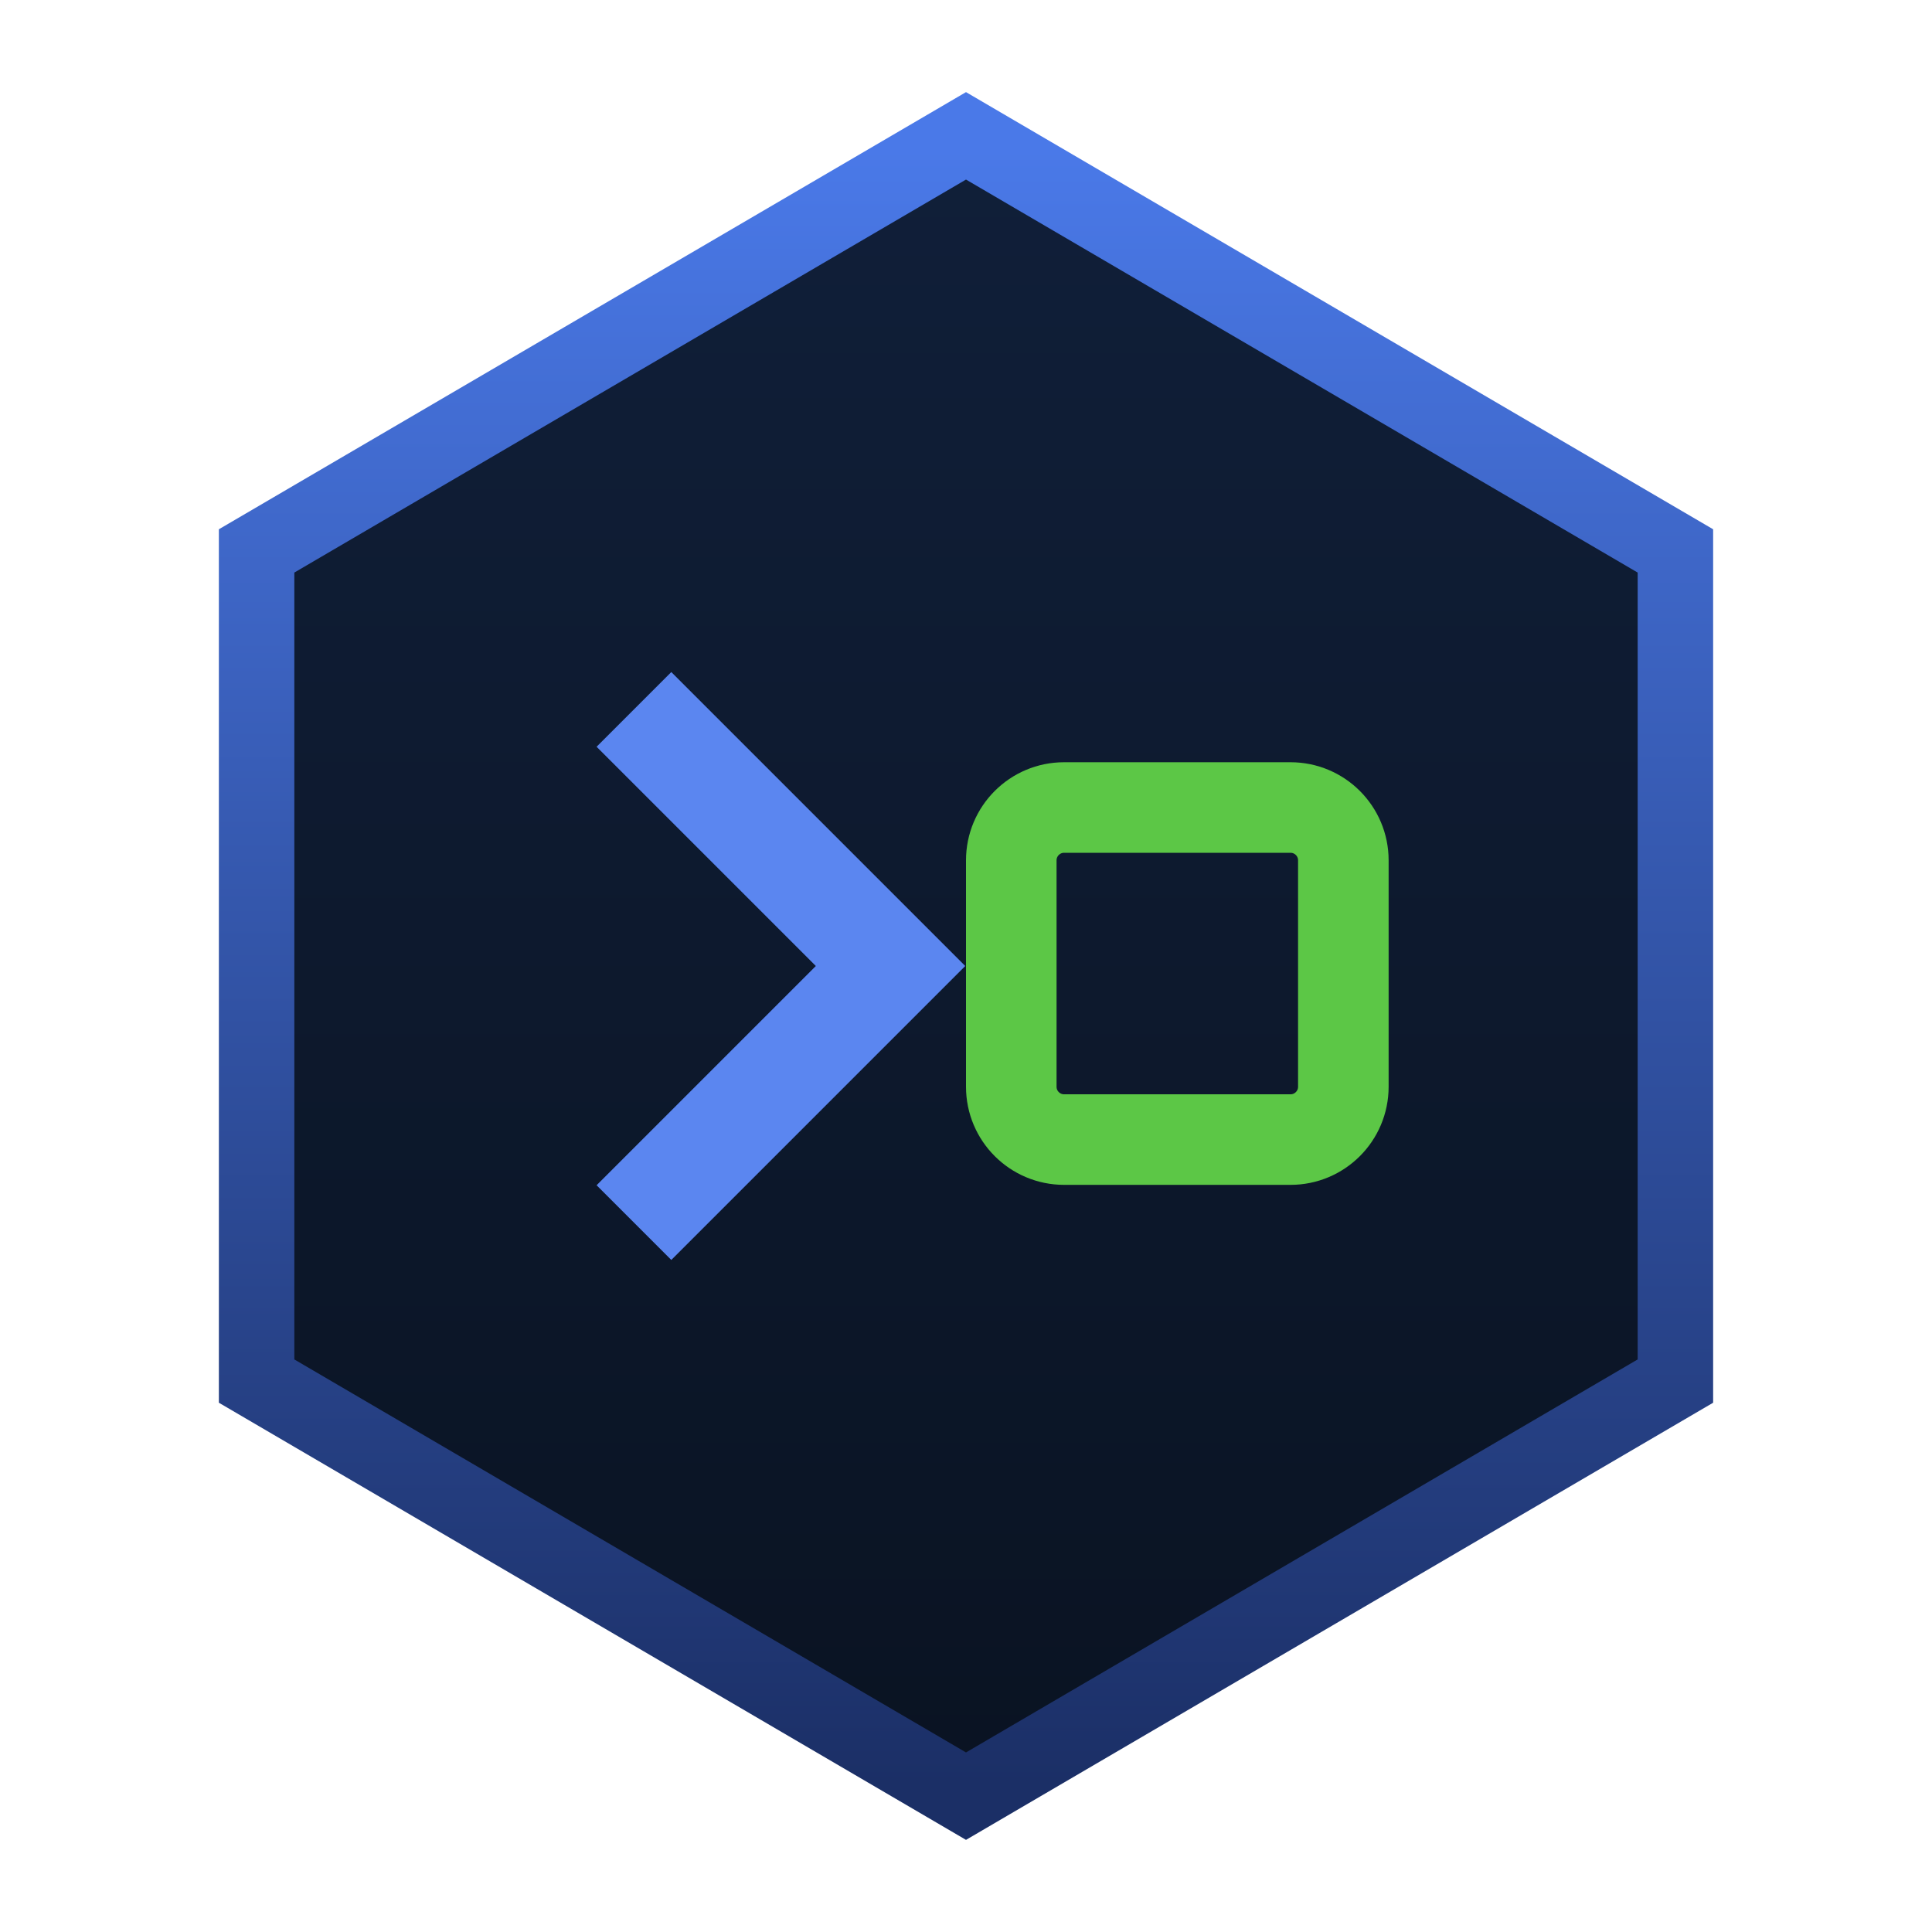
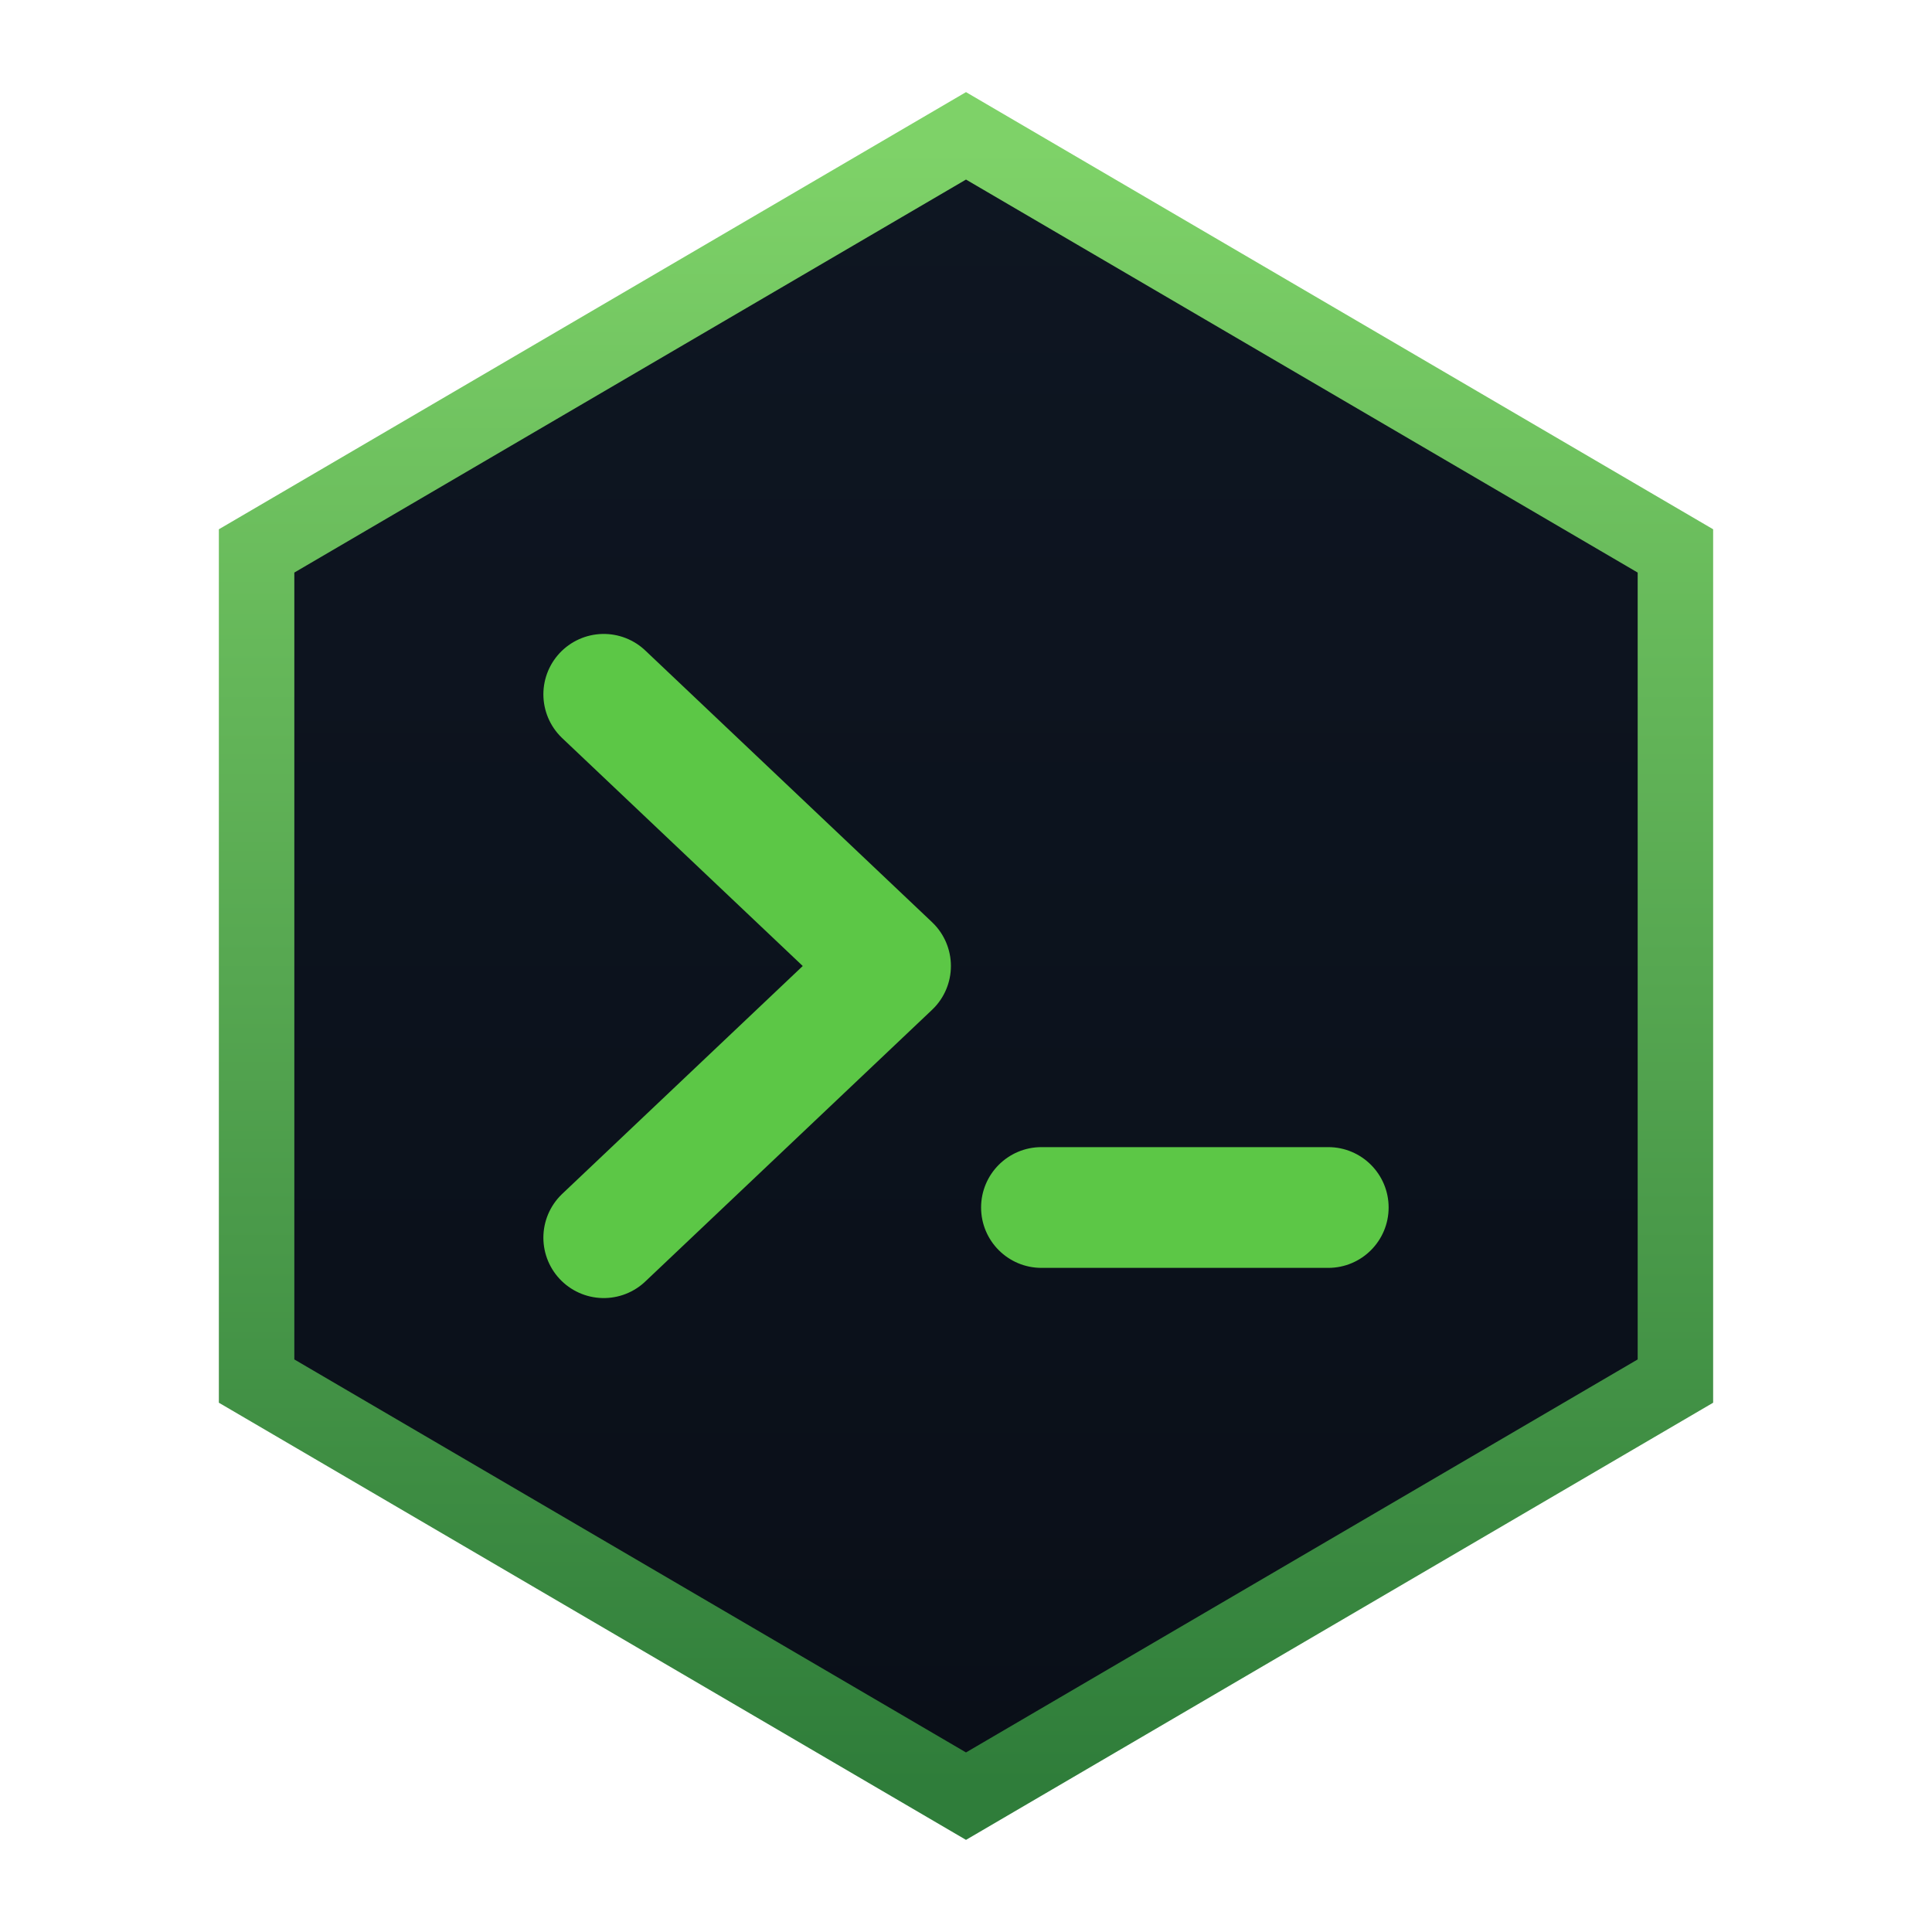
<svg xmlns="http://www.w3.org/2000/svg" width="128" height="128" viewBox="0 0 128 128">
  <defs>
    <linearGradient id="edge" x1="0" y1="0" x2="0" y2="1">
-       <stop offset="0" stop-color="#4a79e8" />
-       <stop offset="1" stop-color="#1b2f66" />
+       <stop offset="0" stop-color="#7ed268" />
+       <stop offset="1" stop-color="#2f7d3a" />
    </linearGradient>
    <linearGradient id="screen" x1="0" y1="0" x2="0" y2="1">
-       <stop offset="0" stop-color="#101f39" />
-       <stop offset="1" stop-color="#0a1322" />
+       <stop offset="0" stop-color="#0e1622" />
+       <stop offset="1" stop-color="#0a0f18" />
    </linearGradient>
  </defs>
  <path d="M64 9 L111 36.5 L111 91.5 L64 119 L17 91.5 L17 36.5 Z" fill="url(#screen)" stroke="url(#edge)" stroke-width="5" stroke-linejoin="miter" />
-   <path d="M42 47 L59 64 L42 81" fill="none" stroke="#5b86f0" stroke-width="7" stroke-linejoin="miter" stroke-linecap="butt" />
-   <rect x="67" y="53.5" width="22" height="22" rx="3.5" fill="none" stroke="#5cc746" stroke-width="6" />
+   <path d="M40 46 L59 64 L40 82" fill="none" stroke="#5cc746" stroke-width="8" stroke-linejoin="round" stroke-linecap="round" />
+   <rect x="65" y="76" width="27" height="8" rx="4" fill="#5cc746" />
</svg>
